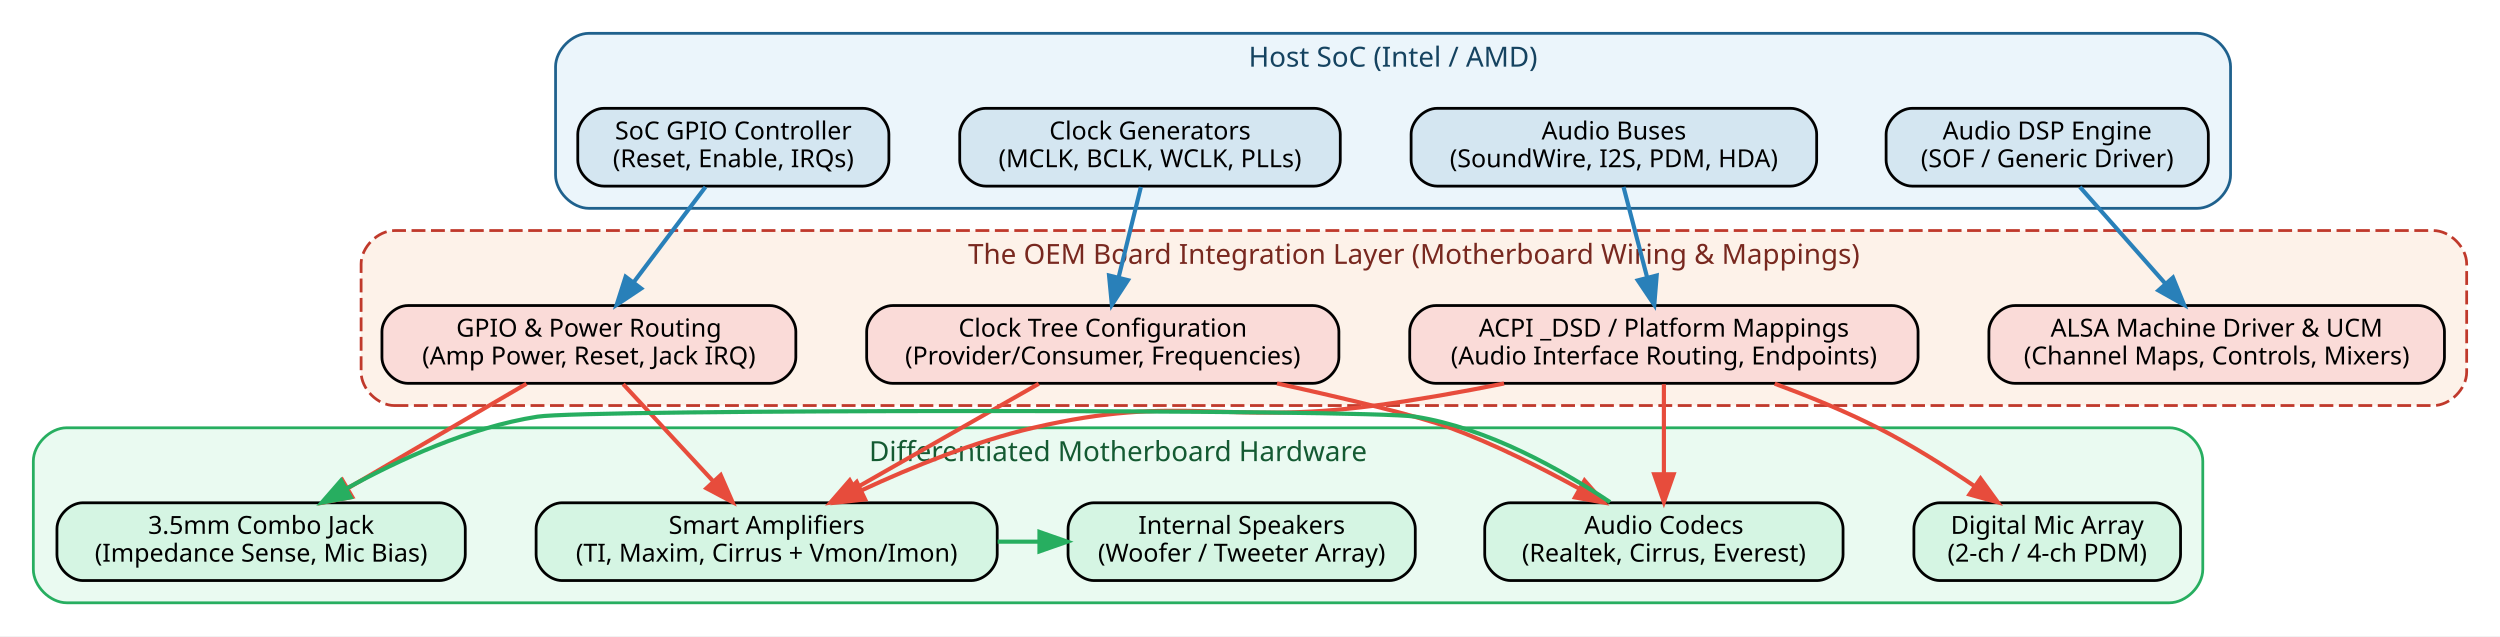
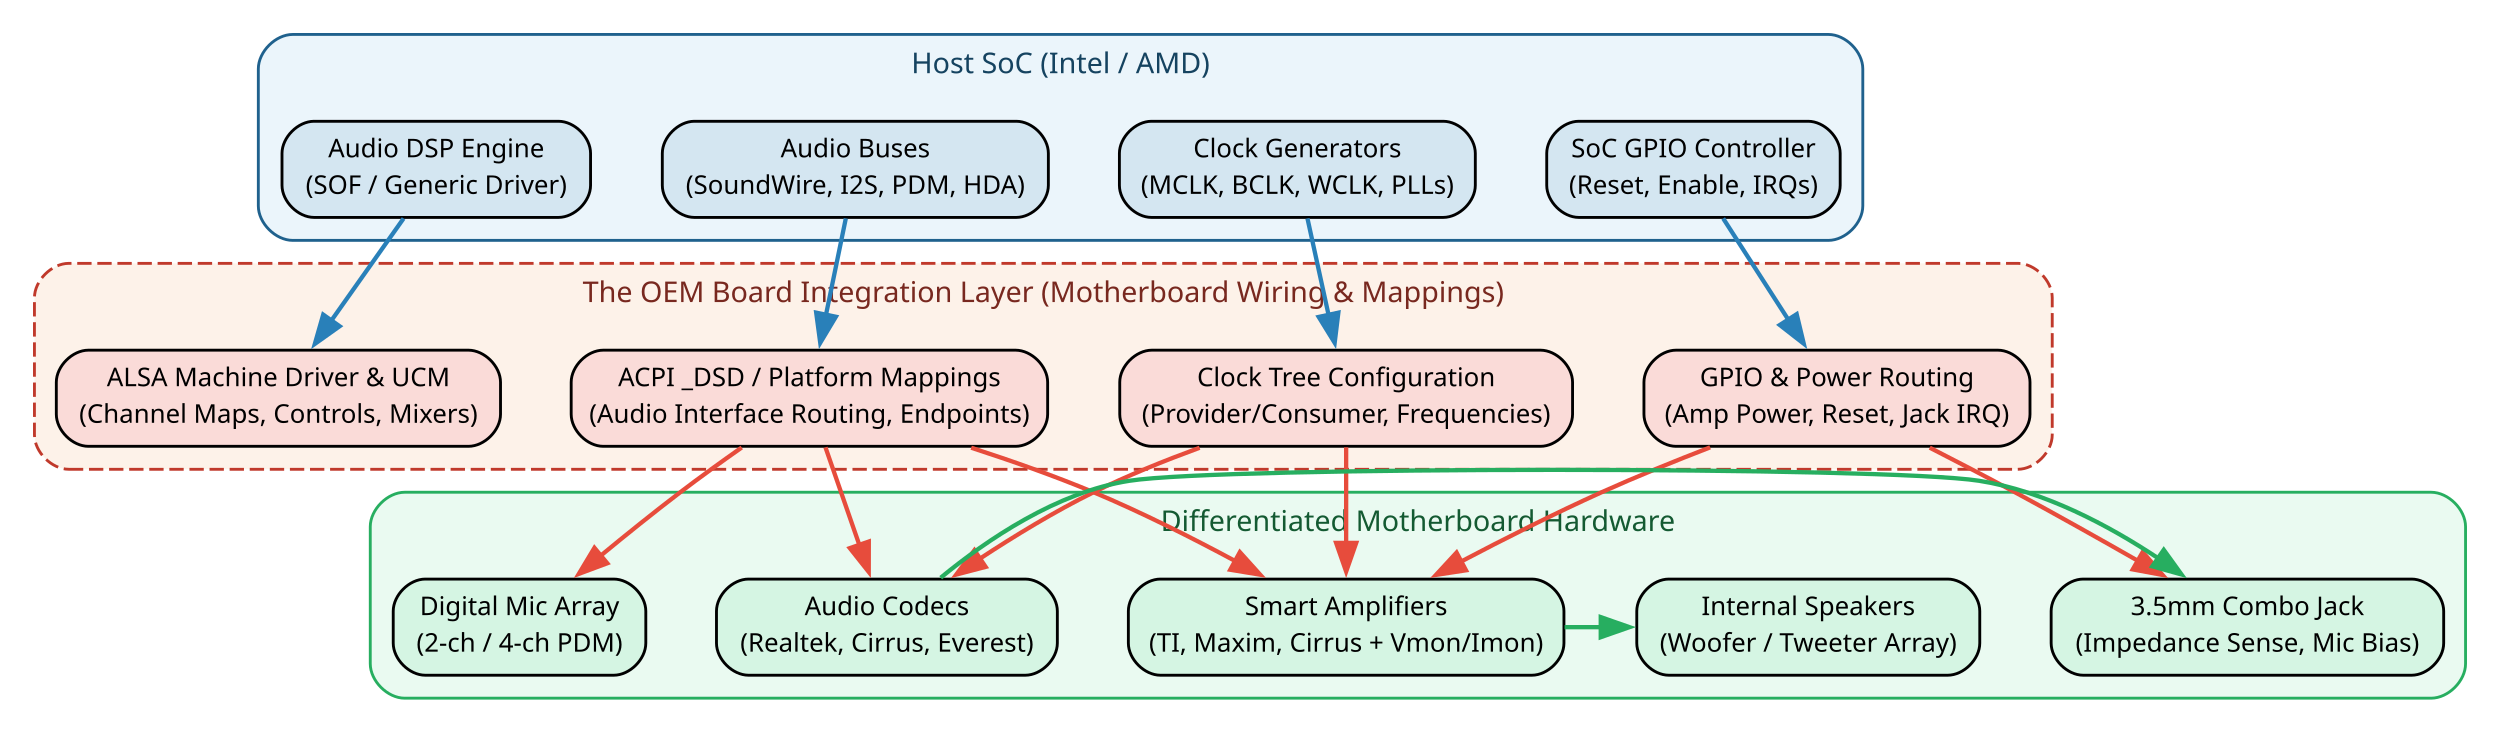
- <svg xmlns="http://www.w3.org/2000/svg" width="900pt" height="229pt" viewBox="0.00 0.00 900.00 229.00">
-   <g id="graph0" class="graph" transform="scale(1 1) rotate(0) translate(4 225)">
-     <polygon fill="white" stroke="transparent" points="-4,4 -4,-225 896,-225 896,4 -4,4" />
+ <svg xmlns="http://www.w3.org/2000/svg" width="871pt" height="255pt" viewBox="0.00 0.00 871.00 255.00">
+   <g id="graph0" class="graph" transform="scale(1 1) rotate(0) translate(4 251.25)">
+     <polygon fill="white" stroke="none" points="-4,4 -4,-251.25 867,-251.25 867,4 -4,4" />
    <g id="clust1" class="cluster">
-       <path fill="#ebf5fb" stroke="#1f618d" d="M208,-150C208,-150 787,-150 787,-150 793,-150 799,-156 799,-162 799,-162 799,-201 799,-201 799,-207 793,-213 787,-213 787,-213 208,-213 208,-213 202,-213 196,-207 196,-201 196,-201 196,-162 196,-162 196,-156 202,-150 208,-150" />
-       <text text-anchor="middle" x="497.5" y="-201" font-family="Verdana-Bold" font-size="10.00" fill="#154360">Host SoC (Intel / AMD)</text>
+       <path fill="#ebf5fb" stroke="#1f618d" d="M98,-167.5C98,-167.5 633,-167.5 633,-167.5 639,-167.5 645,-173.5 645,-179.5 645,-179.5 645,-227.25 645,-227.25 645,-233.25 639,-239.25 633,-239.25 633,-239.25 98,-239.25 98,-239.25 92,-239.25 86,-233.25 86,-227.25 86,-227.25 86,-179.5 86,-179.5 86,-173.5 92,-167.5 98,-167.5" />
+       <text xml:space="preserve" text-anchor="middle" x="365.5" y="-225.75" font-family="Verdana-Bold" font-size="10.00" fill="#154360">Host SoC (Intel / AMD)</text>
    </g>
    <g id="clust3" class="cluster">
-       <path fill="#fdf2e9" stroke="#c0392b" stroke-dasharray="5,2" d="M138,-79C138,-79 872,-79 872,-79 878,-79 884,-85 884,-91 884,-91 884,-130 884,-130 884,-136 878,-142 872,-142 872,-142 138,-142 138,-142 132,-142 126,-136 126,-130 126,-130 126,-91 126,-91 126,-85 132,-79 138,-79" />
-       <text text-anchor="middle" x="505" y="-130" font-family="Verdana-Bold" font-size="10.00" fill="#78281f">The OEM Board Integration Layer (Motherboard Wiring &amp; Mappings)</text>
+       <path fill="#fdf2e9" stroke="#c0392b" stroke-dasharray="5,2" d="M20,-87.75C20,-87.75 699,-87.75 699,-87.75 705,-87.75 711,-93.75 711,-99.75 711,-99.75 711,-147.5 711,-147.5 711,-153.5 705,-159.5 699,-159.5 699,-159.5 20,-159.5 20,-159.5 14,-159.5 8,-153.5 8,-147.5 8,-147.5 8,-99.75 8,-99.75 8,-93.75 14,-87.75 20,-87.75" />
+       <text xml:space="preserve" text-anchor="middle" x="359.5" y="-146" font-family="Verdana-Bold" font-size="10.00" fill="#78281f">The OEM Board Integration Layer (Motherboard Wiring &amp; Mappings)</text>
    </g>
    <g id="clust5" class="cluster">
-       <path fill="#eafaf1" stroke="#27ae60" d="M20,-8C20,-8 777,-8 777,-8 783,-8 789,-14 789,-20 789,-20 789,-59 789,-59 789,-65 783,-71 777,-71 777,-71 20,-71 20,-71 14,-71 8,-65 8,-59 8,-59 8,-20 8,-20 8,-14 14,-8 20,-8" />
-       <text text-anchor="middle" x="398.5" y="-59" font-family="Verdana-Bold" font-size="10.00" fill="#145a32">Differentiated Motherboard Hardware</text>
+       <path fill="#eafaf1" stroke="#27ae60" d="M137,-8C137,-8 843,-8 843,-8 849,-8 855,-14 855,-20 855,-20 855,-67.75 855,-67.75 855,-73.75 849,-79.75 843,-79.75 843,-79.75 137,-79.75 137,-79.75 131,-79.75 125,-73.75 125,-67.75 125,-67.75 125,-20 125,-20 125,-14 131,-8 137,-8" />
+       <text xml:space="preserve" text-anchor="middle" x="490" y="-66.25" font-family="Verdana-Bold" font-size="10.00" fill="#145a32">Differentiated Motherboard Hardware</text>
    </g>
    <g id="node1" class="node">
-       <path fill="#d4e6f1" stroke="black" d="M781.67,-186C781.67,-186 684.33,-186 684.33,-186 679.67,-186 675,-181.33 675,-176.67 675,-176.67 675,-167.33 675,-167.33 675,-162.67 679.67,-158 684.33,-158 684.33,-158 781.67,-158 781.67,-158 786.33,-158 791,-162.67 791,-167.33 791,-167.33 791,-176.67 791,-176.67 791,-181.33 786.33,-186 781.67,-186" />
-       <text text-anchor="middle" x="733" y="-174.8" font-family="verdana" font-size="9.00">Audio DSP Engine</text>
-       <text text-anchor="middle" x="733" y="-164.8" font-family="verdana" font-size="9.00">(SOF / Generic Driver)</text>
+       <path fill="#d4e6f1" stroke="black" d="M190.58,-209C190.58,-209 105.42,-209 105.42,-209 99.83,-209 94.25,-203.42 94.25,-197.83 94.25,-197.83 94.25,-186.67 94.25,-186.67 94.25,-181.08 99.83,-175.5 105.42,-175.5 105.42,-175.5 190.58,-175.5 190.58,-175.5 196.17,-175.5 201.75,-181.08 201.75,-186.67 201.75,-186.67 201.75,-197.83 201.75,-197.83 201.75,-203.42 196.17,-209 190.58,-209" />
+       <text xml:space="preserve" text-anchor="middle" x="148" y="-196.45" font-family="verdana" font-size="9.00">Audio DSP Engine</text>
+       <text xml:space="preserve" text-anchor="middle" x="148" y="-183.7" font-family="verdana" font-size="9.00">(SOF / Generic Driver)</text>
    </g>
    <g id="node8" class="node">
-       <path fill="#fadbd8" stroke="black" d="M866.67,-115C866.67,-115 721.33,-115 721.33,-115 716.67,-115 712,-110.33 712,-105.67 712,-105.67 712,-96.33 712,-96.33 712,-91.67 716.67,-87 721.33,-87 721.33,-87 866.67,-87 866.67,-87 871.33,-87 876,-91.67 876,-96.33 876,-96.33 876,-105.67 876,-105.67 876,-110.33 871.33,-115 866.67,-115" />
-       <text text-anchor="middle" x="794" y="-103.8" font-family="verdana" font-size="9.00">ALSA Machine Driver &amp; UCM</text>
-       <text text-anchor="middle" x="794" y="-93.8" font-family="verdana" font-size="9.00">(Channel Maps, Controls, Mixers)</text>
+       <path fill="#fadbd8" stroke="black" d="M159.21,-129.25C159.21,-129.25 26.79,-129.25 26.79,-129.25 21.21,-129.25 15.62,-123.67 15.62,-118.08 15.62,-118.08 15.62,-106.92 15.62,-106.92 15.62,-101.33 21.21,-95.75 26.79,-95.75 26.79,-95.75 159.21,-95.75 159.21,-95.75 164.79,-95.75 170.38,-101.33 170.38,-106.92 170.38,-106.92 170.38,-118.08 170.38,-118.08 170.38,-123.67 164.79,-129.25 159.21,-129.25" />
+       <text xml:space="preserve" text-anchor="middle" x="93" y="-116.7" font-family="verdana" font-size="9.00">ALSA Machine Driver &amp; UCM</text>
+       <text xml:space="preserve" text-anchor="middle" x="93" y="-103.95" font-family="verdana" font-size="9.00">(Channel Maps, Controls, Mixers)</text>
    </g>
    <g id="edge4" class="edge">
-       <path fill="none" stroke="#2980b9" stroke-width="1.5" d="M744.76,-157.7C753.45,-147.86 765.46,-134.28 775.44,-122.99" />
-       <polygon fill="#2980b9" stroke="#2980b9" stroke-width="1.5" points="778.27,-125.07 782.27,-115.26 773.03,-120.44 778.27,-125.07" />
+       <path fill="none" stroke="#2980b9" stroke-width="1.5" d="M136.6,-175.14C129.3,-164.82 119.66,-151.19 111.31,-139.38" />
+       <polygon fill="#2980b9" stroke="#2980b9" stroke-width="1.5" points="114.33,-137.59 105.69,-131.44 108.61,-141.63 114.33,-137.59" />
    </g>
    <g id="node2" class="node">
-       <path fill="#d4e6f1" stroke="black" d="M640.67,-186C640.67,-186 513.33,-186 513.33,-186 508.67,-186 504,-181.33 504,-176.67 504,-176.67 504,-167.33 504,-167.33 504,-162.67 508.67,-158 513.33,-158 513.33,-158 640.67,-158 640.67,-158 645.33,-158 650,-162.67 650,-167.33 650,-167.33 650,-176.67 650,-176.67 650,-181.33 645.33,-186 640.67,-186" />
-       <text text-anchor="middle" x="577" y="-174.8" font-family="verdana" font-size="9.00">Audio Buses</text>
-       <text text-anchor="middle" x="577" y="-164.8" font-family="verdana" font-size="9.00">(SoundWire, I2S, PDM, HDA)</text>
+       <path fill="#d4e6f1" stroke="black" d="M350.08,-209C350.08,-209 237.92,-209 237.92,-209 232.33,-209 226.75,-203.42 226.75,-197.83 226.75,-197.83 226.75,-186.67 226.75,-186.67 226.75,-181.08 232.33,-175.5 237.92,-175.5 237.92,-175.5 350.08,-175.5 350.08,-175.5 355.67,-175.5 361.25,-181.08 361.25,-186.67 361.25,-186.67 361.25,-197.83 361.25,-197.83 361.25,-203.42 355.67,-209 350.08,-209" />
+       <text xml:space="preserve" text-anchor="middle" x="294" y="-196.45" font-family="verdana" font-size="9.00">Audio Buses</text>
+       <text xml:space="preserve" text-anchor="middle" x="294" y="-183.7" font-family="verdana" font-size="9.00">(SoundWire, I2S, PDM, HDA)</text>
    </g>
    <g id="node5" class="node">
-       <path fill="#fadbd8" stroke="black" d="M677.17,-115C677.17,-115 512.83,-115 512.83,-115 508.17,-115 503.5,-110.33 503.5,-105.67 503.5,-105.67 503.5,-96.33 503.5,-96.33 503.5,-91.67 508.17,-87 512.83,-87 512.83,-87 677.17,-87 677.17,-87 681.83,-87 686.5,-91.67 686.5,-96.33 686.5,-96.33 686.5,-105.67 686.5,-105.67 686.5,-110.33 681.83,-115 677.17,-115" />
-       <text text-anchor="middle" x="595" y="-103.8" font-family="verdana" font-size="9.00">ACPI _DSD / Platform Mappings</text>
-       <text text-anchor="middle" x="595" y="-93.8" font-family="verdana" font-size="9.00">(Audio Interface Routing, Endpoints)</text>
+       <path fill="#fadbd8" stroke="black" d="M349.83,-129.25C349.83,-129.25 206.17,-129.25 206.17,-129.25 200.58,-129.25 195,-123.67 195,-118.08 195,-118.08 195,-106.92 195,-106.92 195,-101.33 200.58,-95.75 206.17,-95.75 206.17,-95.75 349.83,-95.75 349.83,-95.75 355.42,-95.75 361,-101.33 361,-106.92 361,-106.92 361,-118.08 361,-118.08 361,-123.67 355.42,-129.25 349.83,-129.25" />
+       <text xml:space="preserve" text-anchor="middle" x="278" y="-116.7" font-family="verdana" font-size="9.00">ACPI _DSD / Platform Mappings</text>
+       <text xml:space="preserve" text-anchor="middle" x="278" y="-103.95" font-family="verdana" font-size="9.00">(Audio Interface Routing, Endpoints)</text>
    </g>
    <g id="edge1" class="edge">
-       <path fill="none" stroke="#2980b9" stroke-width="1.5" d="M580.47,-157.7C582.89,-148.44 586.17,-135.85 589,-124.99" />
-       <polygon fill="#2980b9" stroke="#2980b9" stroke-width="1.5" points="592.4,-125.82 591.54,-115.26 585.63,-124.06 592.4,-125.82" />
+       <path fill="none" stroke="#2980b9" stroke-width="1.5" d="M290.68,-175.14C288.69,-165.45 286.09,-152.83 283.77,-141.55" />
+       <polygon fill="#2980b9" stroke="#2980b9" stroke-width="1.5" points="287.21,-140.9 281.77,-131.81 280.36,-142.31 287.21,-140.9" />
    </g>
    <g id="node3" class="node">
-       <path fill="#d4e6f1" stroke="black" d="M469.17,-186C469.17,-186 350.83,-186 350.83,-186 346.17,-186 341.5,-181.33 341.5,-176.67 341.5,-176.67 341.5,-167.33 341.5,-167.33 341.5,-162.67 346.17,-158 350.83,-158 350.83,-158 469.17,-158 469.17,-158 473.83,-158 478.5,-162.67 478.5,-167.33 478.5,-167.33 478.5,-176.67 478.5,-176.67 478.5,-181.33 473.83,-186 469.17,-186" />
-       <text text-anchor="middle" x="410" y="-174.8" font-family="verdana" font-size="9.00">Clock Generators</text>
-       <text text-anchor="middle" x="410" y="-164.8" font-family="verdana" font-size="9.00">(MCLK, BCLK, WCLK, PLLs)</text>
+       <path fill="#d4e6f1" stroke="black" d="M498.83,-209C498.83,-209 397.17,-209 397.17,-209 391.58,-209 386,-203.42 386,-197.83 386,-197.83 386,-186.67 386,-186.67 386,-181.08 391.58,-175.5 397.17,-175.5 397.17,-175.5 498.83,-175.5 498.83,-175.5 504.42,-175.5 510,-181.08 510,-186.67 510,-186.67 510,-197.83 510,-197.83 510,-203.42 504.42,-209 498.83,-209" />
+       <text xml:space="preserve" text-anchor="middle" x="448" y="-196.45" font-family="verdana" font-size="9.00">Clock Generators</text>
+       <text xml:space="preserve" text-anchor="middle" x="448" y="-183.7" font-family="verdana" font-size="9.00">(MCLK, BCLK, WCLK, PLLs)</text>
    </g>
    <g id="node7" class="node">
-       <path fill="#fadbd8" stroke="black" d="M468.67,-115C468.67,-115 317.33,-115 317.33,-115 312.67,-115 308,-110.33 308,-105.67 308,-105.67 308,-96.33 308,-96.33 308,-91.67 312.67,-87 317.33,-87 317.33,-87 468.67,-87 468.67,-87 473.33,-87 478,-91.67 478,-96.33 478,-96.33 478,-105.67 478,-105.67 478,-110.33 473.33,-115 468.67,-115" />
-       <text text-anchor="middle" x="393" y="-103.8" font-family="verdana" font-size="9.00">Clock Tree Configuration</text>
-       <text text-anchor="middle" x="393" y="-93.8" font-family="verdana" font-size="9.00">(Provider/Consumer, Frequencies)</text>
+       <path fill="#fadbd8" stroke="black" d="M532.71,-129.25C532.71,-129.25 397.29,-129.25 397.29,-129.25 391.71,-129.25 386.12,-123.67 386.12,-118.08 386.12,-118.08 386.12,-106.92 386.12,-106.92 386.12,-101.33 391.71,-95.75 397.29,-95.75 397.29,-95.75 532.71,-95.75 532.71,-95.75 538.29,-95.75 543.88,-101.33 543.88,-106.92 543.88,-106.92 543.88,-118.08 543.88,-118.08 543.88,-123.67 538.29,-129.25 532.71,-129.25" />
+       <text xml:space="preserve" text-anchor="middle" x="465" y="-116.7" font-family="verdana" font-size="9.00">Clock Tree Configuration</text>
+       <text xml:space="preserve" text-anchor="middle" x="465" y="-103.95" font-family="verdana" font-size="9.00">(Provider/Consumer, Frequencies)</text>
    </g>
    <g id="edge2" class="edge">
-       <path fill="none" stroke="#2980b9" stroke-width="1.5" d="M406.72,-157.7C404.44,-148.44 401.34,-135.85 398.66,-124.99" />
-       <polygon fill="#2980b9" stroke="#2980b9" stroke-width="1.5" points="402.06,-124.14 396.27,-115.26 395.26,-125.81 402.06,-124.14" />
+       <path fill="none" stroke="#2980b9" stroke-width="1.5" d="M451.52,-175.14C453.64,-165.45 456.4,-152.83 458.87,-141.55" />
+       <polygon fill="#2980b9" stroke="#2980b9" stroke-width="1.5" points="462.28,-142.32 461,-131.81 455.44,-140.83 462.28,-142.32" />
    </g>
    <g id="node4" class="node">
-       <path fill="#d4e6f1" stroke="black" d="M306.67,-186C306.67,-186 213.33,-186 213.33,-186 208.67,-186 204,-181.33 204,-176.67 204,-176.67 204,-167.33 204,-167.33 204,-162.67 208.67,-158 213.33,-158 213.33,-158 306.67,-158 306.67,-158 311.33,-158 316,-162.67 316,-167.33 316,-167.33 316,-176.67 316,-176.67 316,-181.33 311.33,-186 306.67,-186" />
-       <text text-anchor="middle" x="260" y="-174.8" font-family="verdana" font-size="9.00">SoC GPIO Controller</text>
-       <text text-anchor="middle" x="260" y="-164.8" font-family="verdana" font-size="9.00">(Reset, Enable, IRQs)</text>
+       <path fill="#d4e6f1" stroke="black" d="M625.96,-209C625.96,-209 546.04,-209 546.04,-209 540.46,-209 534.88,-203.42 534.88,-197.83 534.88,-197.83 534.88,-186.67 534.88,-186.67 534.88,-181.08 540.46,-175.5 546.04,-175.5 546.04,-175.5 625.96,-175.5 625.96,-175.5 631.54,-175.5 637.12,-181.08 637.12,-186.67 637.12,-186.67 637.12,-197.83 637.12,-197.83 637.12,-203.42 631.54,-209 625.96,-209" />
+       <text xml:space="preserve" text-anchor="middle" x="586" y="-196.45" font-family="verdana" font-size="9.00">SoC GPIO Controller</text>
+       <text xml:space="preserve" text-anchor="middle" x="586" y="-183.7" font-family="verdana" font-size="9.00">(Reset, Enable, IRQs)</text>
    </g>
    <g id="node6" class="node">
-       <path fill="#fadbd8" stroke="black" d="M273.17,-115C273.17,-115 142.83,-115 142.83,-115 138.17,-115 133.5,-110.33 133.5,-105.67 133.5,-105.67 133.5,-96.33 133.5,-96.33 133.5,-91.67 138.17,-87 142.83,-87 142.83,-87 273.17,-87 273.17,-87 277.83,-87 282.5,-91.67 282.5,-96.33 282.5,-96.33 282.5,-105.67 282.5,-105.67 282.5,-110.33 277.83,-115 273.17,-115" />
-       <text text-anchor="middle" x="208" y="-103.8" font-family="verdana" font-size="9.00">GPIO &amp; Power Routing</text>
-       <text text-anchor="middle" x="208" y="-93.8" font-family="verdana" font-size="9.00">(Amp Power, Reset, Jack IRQ)</text>
+       <path fill="#fadbd8" stroke="black" d="M692.08,-129.25C692.08,-129.25 579.92,-129.25 579.92,-129.25 574.33,-129.25 568.75,-123.67 568.75,-118.08 568.75,-118.08 568.75,-106.92 568.75,-106.92 568.75,-101.33 574.33,-95.75 579.92,-95.75 579.92,-95.75 692.08,-95.75 692.08,-95.75 697.67,-95.75 703.25,-101.33 703.25,-106.92 703.25,-106.92 703.25,-118.08 703.25,-118.08 703.25,-123.67 697.67,-129.25 692.08,-129.25" />
+       <text xml:space="preserve" text-anchor="middle" x="636" y="-116.7" font-family="verdana" font-size="9.00">GPIO &amp; Power Routing</text>
+       <text xml:space="preserve" text-anchor="middle" x="636" y="-103.95" font-family="verdana" font-size="9.00">(Amp Power, Reset, Jack IRQ)</text>
    </g>
    <g id="edge3" class="edge">
-       <path fill="none" stroke="#2980b9" stroke-width="1.5" d="M249.97,-157.7C242.64,-147.96 232.53,-134.55 224.07,-123.32" />
-       <polygon fill="#2980b9" stroke="#2980b9" stroke-width="1.5" points="226.81,-121.14 218,-115.26 221.22,-125.36 226.81,-121.14" />
+       <path fill="none" stroke="#2980b9" stroke-width="1.5" d="M596.36,-175.14C602.93,-164.92 611.58,-151.47 619.13,-139.74" />
+       <polygon fill="#2980b9" stroke="#2980b9" stroke-width="1.5" points="621.96,-141.8 624.43,-131.5 616.07,-138.02 621.96,-141.8" />
    </g>
    <g id="node9" class="node">
-       <path fill="#d5f5e3" stroke="black" d="M650.17,-44C650.17,-44 539.83,-44 539.83,-44 535.17,-44 530.5,-39.33 530.5,-34.67 530.5,-34.67 530.5,-25.33 530.5,-25.33 530.5,-20.67 535.17,-16 539.83,-16 539.83,-16 650.17,-16 650.17,-16 654.83,-16 659.5,-20.67 659.5,-25.33 659.5,-25.33 659.5,-34.67 659.5,-34.67 659.5,-39.33 654.83,-44 650.17,-44" />
-       <text text-anchor="middle" x="595" y="-32.8" font-family="verdana" font-size="9.00">Audio Codecs</text>
-       <text text-anchor="middle" x="595" y="-22.8" font-family="verdana" font-size="9.00">(Realtek, Cirrus, Everest)</text>
+       <path fill="#d5f5e3" stroke="black" d="M353.21,-49.5C353.21,-49.5 256.79,-49.5 256.79,-49.5 251.21,-49.5 245.62,-43.92 245.62,-38.33 245.62,-38.33 245.62,-27.17 245.62,-27.17 245.62,-21.58 251.21,-16 256.79,-16 256.79,-16 353.21,-16 353.21,-16 358.79,-16 364.38,-21.58 364.38,-27.17 364.38,-27.17 364.38,-38.33 364.38,-38.33 364.38,-43.92 358.79,-49.5 353.21,-49.5" />
+       <text xml:space="preserve" text-anchor="middle" x="305" y="-36.95" font-family="verdana" font-size="9.00">Audio Codecs</text>
+       <text xml:space="preserve" text-anchor="middle" x="305" y="-24.2" font-family="verdana" font-size="9.00">(Realtek, Cirrus, Everest)</text>
    </g>
    <g id="edge5" class="edge">
-       <path fill="none" stroke="#e74c3c" stroke-width="1.5" d="M595,-86.7C595,-77.53 595,-65.11 595,-54.32" />
-       <polygon fill="#e74c3c" stroke="#e74c3c" stroke-width="1.5" points="598.5,-54.26 595,-44.26 591.5,-54.26 598.5,-54.26" />
+       <path fill="none" stroke="#e74c3c" stroke-width="1.5" d="M283.59,-95.39C287.03,-85.49 291.53,-72.54 295.51,-61.07" />
+       <polygon fill="#e74c3c" stroke="#e74c3c" stroke-width="1.5" points="298.69,-62.58 298.67,-51.98 292.08,-60.28 298.69,-62.58" />
    </g>
    <g id="node10" class="node">
-       <path fill="#d5f5e3" stroke="black" d="M345.67,-44C345.67,-44 198.33,-44 198.33,-44 193.67,-44 189,-39.33 189,-34.67 189,-34.67 189,-25.33 189,-25.33 189,-20.67 193.67,-16 198.33,-16 198.33,-16 345.67,-16 345.67,-16 350.33,-16 355,-20.67 355,-25.33 355,-25.33 355,-34.67 355,-34.67 355,-39.33 350.33,-44 345.67,-44" />
-       <text text-anchor="middle" x="272" y="-32.8" font-family="verdana" font-size="9.00">Smart Amplifiers</text>
-       <text text-anchor="middle" x="272" y="-22.8" font-family="verdana" font-size="9.00">(TI, Maxim, Cirrus + Vmon/Imon)</text>
+       <path fill="#d5f5e3" stroke="black" d="M529.71,-49.5C529.71,-49.5 400.29,-49.5 400.29,-49.5 394.71,-49.5 389.12,-43.92 389.12,-38.33 389.12,-38.33 389.12,-27.17 389.12,-27.17 389.12,-21.58 394.71,-16 400.29,-16 400.29,-16 529.71,-16 529.71,-16 535.29,-16 540.88,-21.58 540.88,-27.17 540.88,-27.17 540.88,-38.33 540.88,-38.33 540.88,-43.92 535.29,-49.5 529.71,-49.5" />
+       <text xml:space="preserve" text-anchor="middle" x="465" y="-36.95" font-family="verdana" font-size="9.00">Smart Amplifiers</text>
+       <text xml:space="preserve" text-anchor="middle" x="465" y="-24.2" font-family="verdana" font-size="9.00">(TI, Maxim, Cirrus + Vmon/Imon)</text>
    </g>
    <g id="edge6" class="edge">
-       <path fill="none" stroke="#e74c3c" stroke-width="1.5" d="M537.47,-86.95C522.42,-83.93 506.16,-81.01 491,-79 436.7,-71.78 421.34,-83.48 368,-71 346.79,-66.04 324.25,-56.87 306.34,-48.56" />
-       <polygon fill="#e74c3c" stroke="#e74c3c" stroke-width="1.5" points="307.44,-45.2 296.91,-44.06 304.43,-51.52 307.44,-45.2" />
+       <path fill="none" stroke="#e74c3c" stroke-width="1.5" d="M334.37,-95.26C348.46,-90.7 363.43,-85.42 377,-79.75 393.64,-72.79 411.37,-63.84 426.53,-55.69" />
+       <polygon fill="#e74c3c" stroke="#e74c3c" stroke-width="1.5" points="427.97,-58.89 435.07,-51.02 424.61,-52.75 427.97,-58.89" />
    </g>
    <g id="node12" class="node">
-       <path fill="#d5f5e3" stroke="black" d="M771.67,-44C771.67,-44 694.33,-44 694.33,-44 689.67,-44 685,-39.33 685,-34.67 685,-34.67 685,-25.33 685,-25.33 685,-20.67 689.67,-16 694.33,-16 694.33,-16 771.67,-16 771.67,-16 776.33,-16 781,-20.67 781,-25.33 781,-25.33 781,-34.67 781,-34.67 781,-39.33 776.33,-44 771.67,-44" />
-       <text text-anchor="middle" x="733" y="-32.8" font-family="verdana" font-size="9.00">Digital Mic Array</text>
-       <text text-anchor="middle" x="733" y="-22.8" font-family="verdana" font-size="9.00">(2-ch / 4-ch PDM)</text>
+       <path fill="#d5f5e3" stroke="black" d="M209.83,-49.5C209.83,-49.5 144.17,-49.5 144.17,-49.5 138.58,-49.5 133,-43.92 133,-38.33 133,-38.33 133,-27.17 133,-27.17 133,-21.58 138.58,-16 144.17,-16 144.17,-16 209.83,-16 209.83,-16 215.42,-16 221,-21.58 221,-27.17 221,-27.17 221,-38.33 221,-38.33 221,-43.92 215.42,-49.5 209.83,-49.5" />
+       <text xml:space="preserve" text-anchor="middle" x="177" y="-36.95" font-family="verdana" font-size="9.00">Digital Mic Array</text>
+       <text xml:space="preserve" text-anchor="middle" x="177" y="-24.2" font-family="verdana" font-size="9.00">(2-ch / 4-ch PDM)</text>
    </g>
    <g id="edge11" class="edge">
-       <path fill="none" stroke="#e74c3c" stroke-width="1.5" d="M634.89,-86.88C647.05,-82.38 660.28,-76.96 672,-71 683.91,-64.95 696.36,-57.09 706.88,-49.95" />
-       <polygon fill="#e74c3c" stroke="#e74c3c" stroke-width="1.5" points="708.99,-52.74 715.21,-44.17 705,-46.99 708.99,-52.74" />
+       <path fill="none" stroke="#e74c3c" stroke-width="1.5" d="M254.41,-95.34C247.44,-90.44 239.84,-84.96 233,-79.75 223.84,-72.77 214.07,-64.9 205.3,-57.67" />
+       <polygon fill="#e74c3c" stroke="#e74c3c" stroke-width="1.5" points="207.57,-55.01 197.65,-51.31 203.1,-60.39 207.57,-55.01" />
    </g>
    <g id="edge9" class="edge">
-       <path fill="none" stroke="#e74c3c" stroke-width="1.5" d="M220.34,-86.7C229.55,-76.77 242.3,-63.02 252.83,-51.66" />
-       <polygon fill="#e74c3c" stroke="#e74c3c" stroke-width="1.5" points="255.46,-53.97 259.7,-44.26 250.33,-49.21 255.46,-53.97" />
+       <path fill="none" stroke="#e74c3c" stroke-width="1.5" d="M591.81,-95.39C579.46,-90.62 566.11,-85.2 554,-79.75 537.67,-72.39 520.07,-63.51 504.87,-55.52" />
+       <polygon fill="#e74c3c" stroke="#e74c3c" stroke-width="1.5" points="506.75,-52.56 496.28,-50.96 503.47,-58.74 506.75,-52.56" />
    </g>
    <g id="node11" class="node">
-       <path fill="#d5f5e3" stroke="black" d="M154.17,-44C154.17,-44 25.83,-44 25.83,-44 21.17,-44 16.5,-39.33 16.5,-34.67 16.5,-34.67 16.5,-25.33 16.5,-25.33 16.5,-20.67 21.17,-16 25.83,-16 25.83,-16 154.17,-16 154.17,-16 158.83,-16 163.5,-20.67 163.5,-25.33 163.5,-25.33 163.5,-34.67 163.5,-34.67 163.5,-39.33 158.83,-44 154.17,-44" />
-       <text text-anchor="middle" x="90" y="-32.8" font-family="verdana" font-size="9.00">3.5mm Combo Jack</text>
-       <text text-anchor="middle" x="90" y="-22.8" font-family="verdana" font-size="9.00">(Impedance Sense, Mic Bias)</text>
+       <path fill="#d5f5e3" stroke="black" d="M836.21,-49.5C836.21,-49.5 721.79,-49.5 721.79,-49.5 716.21,-49.5 710.62,-43.92 710.62,-38.33 710.62,-38.33 710.62,-27.17 710.62,-27.17 710.62,-21.58 716.21,-16 721.79,-16 721.79,-16 836.21,-16 836.21,-16 841.79,-16 847.38,-21.58 847.38,-27.17 847.38,-27.17 847.38,-38.33 847.38,-38.33 847.38,-43.92 841.79,-49.5 836.21,-49.5" />
+       <text xml:space="preserve" text-anchor="middle" x="779" y="-36.95" font-family="verdana" font-size="9.00">3.5mm Combo Jack</text>
+       <text xml:space="preserve" text-anchor="middle" x="779" y="-24.2" font-family="verdana" font-size="9.00">(Impedance Sense, Mic Bias)</text>
    </g>
    <g id="edge10" class="edge">
-       <path fill="none" stroke="#e74c3c" stroke-width="1.5" d="M185.53,-86.86C167.32,-76.21 141.46,-61.09 121.24,-49.27" />
-       <polygon fill="#e74c3c" stroke="#e74c3c" stroke-width="1.5" points="122.79,-46.12 112.39,-44.09 119.25,-52.16 122.79,-46.12" />
+       <path fill="none" stroke="#e74c3c" stroke-width="1.5" d="M668.32,-95.28C677.92,-90.38 688.42,-84.92 698,-79.75 712.15,-72.11 727.53,-63.47 741.04,-55.75" />
+       <polygon fill="#e74c3c" stroke="#e74c3c" stroke-width="1.5" points="742.52,-58.94 749.45,-50.93 739.04,-52.87 742.52,-58.94" />
    </g>
    <g id="edge7" class="edge">
-       <path fill="none" stroke="#e74c3c" stroke-width="1.5" d="M455.72,-86.97C480.68,-81.46 506.24,-75.34 518,-71 533.85,-65.15 550.58,-56.75 564.39,-49.16" />
-       <polygon fill="#e74c3c" stroke="#e74c3c" stroke-width="1.5" points="566.43,-52.03 573.43,-44.07 563,-45.93 566.43,-52.03" />
+       <path fill="none" stroke="#e74c3c" stroke-width="1.5" d="M413.94,-95.25C401.62,-90.74 388.66,-85.49 377,-79.75 363.52,-73.11 349.43,-64.52 337.32,-56.57" />
+       <polygon fill="#e74c3c" stroke="#e74c3c" stroke-width="1.5" points="339.4,-53.75 329.15,-51.07 335.49,-59.56 339.4,-53.75" />
    </g>
    <g id="edge8" class="edge">
-       <path fill="none" stroke="#e74c3c" stroke-width="1.5" d="M369.96,-86.86C351.2,-76.16 324.53,-60.95 303.75,-49.11" />
-       <polygon fill="#e74c3c" stroke="#e74c3c" stroke-width="1.5" points="305.38,-46.01 294.96,-44.09 301.91,-52.09 305.38,-46.01" />
+       <path fill="none" stroke="#e74c3c" stroke-width="1.5" d="M465,-95.39C465,-85.7 465,-73.08 465,-61.8" />
+       <polygon fill="#e74c3c" stroke="#e74c3c" stroke-width="1.5" points="468.5,-62.11 465,-52.11 461.5,-62.11 468.5,-62.11" />
    </g>
    <g id="edge13" class="edge">
-       <path fill="none" stroke="#27ae60" stroke-width="1.5" d="M575.62,-44.23C558.27,-55.82 531.62,-70.92 505.5,-75 488.15,-77.71 206.85,-77.71 189.5,-75 165.03,-71.18 139.63,-59.54 120.61,-49.06" />
-       <polygon fill="#27ae60" stroke="#27ae60" stroke-width="1.5" points="122.24,-45.96 111.82,-44.05 118.78,-52.04 122.24,-45.96" />
+       <path fill="none" stroke="#27ae60" stroke-width="1.5" d="M323.73,-49.97C339.79,-63.18 364.27,-79.81 389.5,-83.75 422,-88.82 653,-88.82 685.5,-83.75 708.04,-80.23 730.58,-68.26 747.87,-56.79" />
+       <polygon fill="#27ae60" stroke="#27ae60" stroke-width="1.5" points="749.85,-59.69 756.05,-51.1 745.85,-53.94 749.85,-59.69" />
    </g>
    <g id="node13" class="node">
-       <path fill="#d5f5e3" stroke="black" d="M496.17,-44C496.17,-44 389.83,-44 389.83,-44 385.17,-44 380.5,-39.33 380.5,-34.67 380.5,-34.67 380.5,-25.33 380.5,-25.33 380.5,-20.67 385.17,-16 389.83,-16 389.83,-16 496.17,-16 496.17,-16 500.83,-16 505.5,-20.67 505.5,-25.33 505.5,-25.33 505.5,-34.67 505.5,-34.67 505.5,-39.33 500.83,-44 496.17,-44" />
-       <text text-anchor="middle" x="443" y="-32.8" font-family="verdana" font-size="9.00">Internal Speakers</text>
-       <text text-anchor="middle" x="443" y="-22.8" font-family="verdana" font-size="9.00">(Woofer / Tweeter Array)</text>
+       <path fill="#d5f5e3" stroke="black" d="M674.58,-49.5C674.58,-49.5 577.42,-49.5 577.42,-49.5 571.83,-49.5 566.25,-43.92 566.25,-38.33 566.25,-38.33 566.25,-27.17 566.25,-27.17 566.25,-21.58 571.83,-16 577.42,-16 577.42,-16 674.58,-16 674.58,-16 680.17,-16 685.75,-21.58 685.75,-27.17 685.75,-27.17 685.75,-38.33 685.75,-38.33 685.75,-43.92 680.17,-49.5 674.58,-49.5" />
+       <text xml:space="preserve" text-anchor="middle" x="626" y="-36.95" font-family="verdana" font-size="9.00">Internal Speakers</text>
+       <text xml:space="preserve" text-anchor="middle" x="626" y="-24.2" font-family="verdana" font-size="9.00">(Woofer / Tweeter Array)</text>
    </g>
    <g id="edge12" class="edge">
-       <path fill="none" stroke="#27ae60" stroke-width="1.5" d="M355.16,-30C360.12,-30 365.08,-30 370.03,-30" />
-       <polygon fill="#27ae60" stroke="#27ae60" stroke-width="1.5" points="370.21,-33.5 380.21,-30 370.21,-26.5 370.21,-33.5" />
+       <path fill="none" stroke="#27ae60" stroke-width="1.5" d="M541.1,-32.75C545.37,-32.75 549.65,-32.75 553.92,-32.75" />
+       <polygon fill="#27ae60" stroke="#27ae60" stroke-width="1.5" points="553.7,-36.25 563.7,-32.75 553.7,-29.25 553.7,-36.25" />
    </g>
  </g>
</svg>
